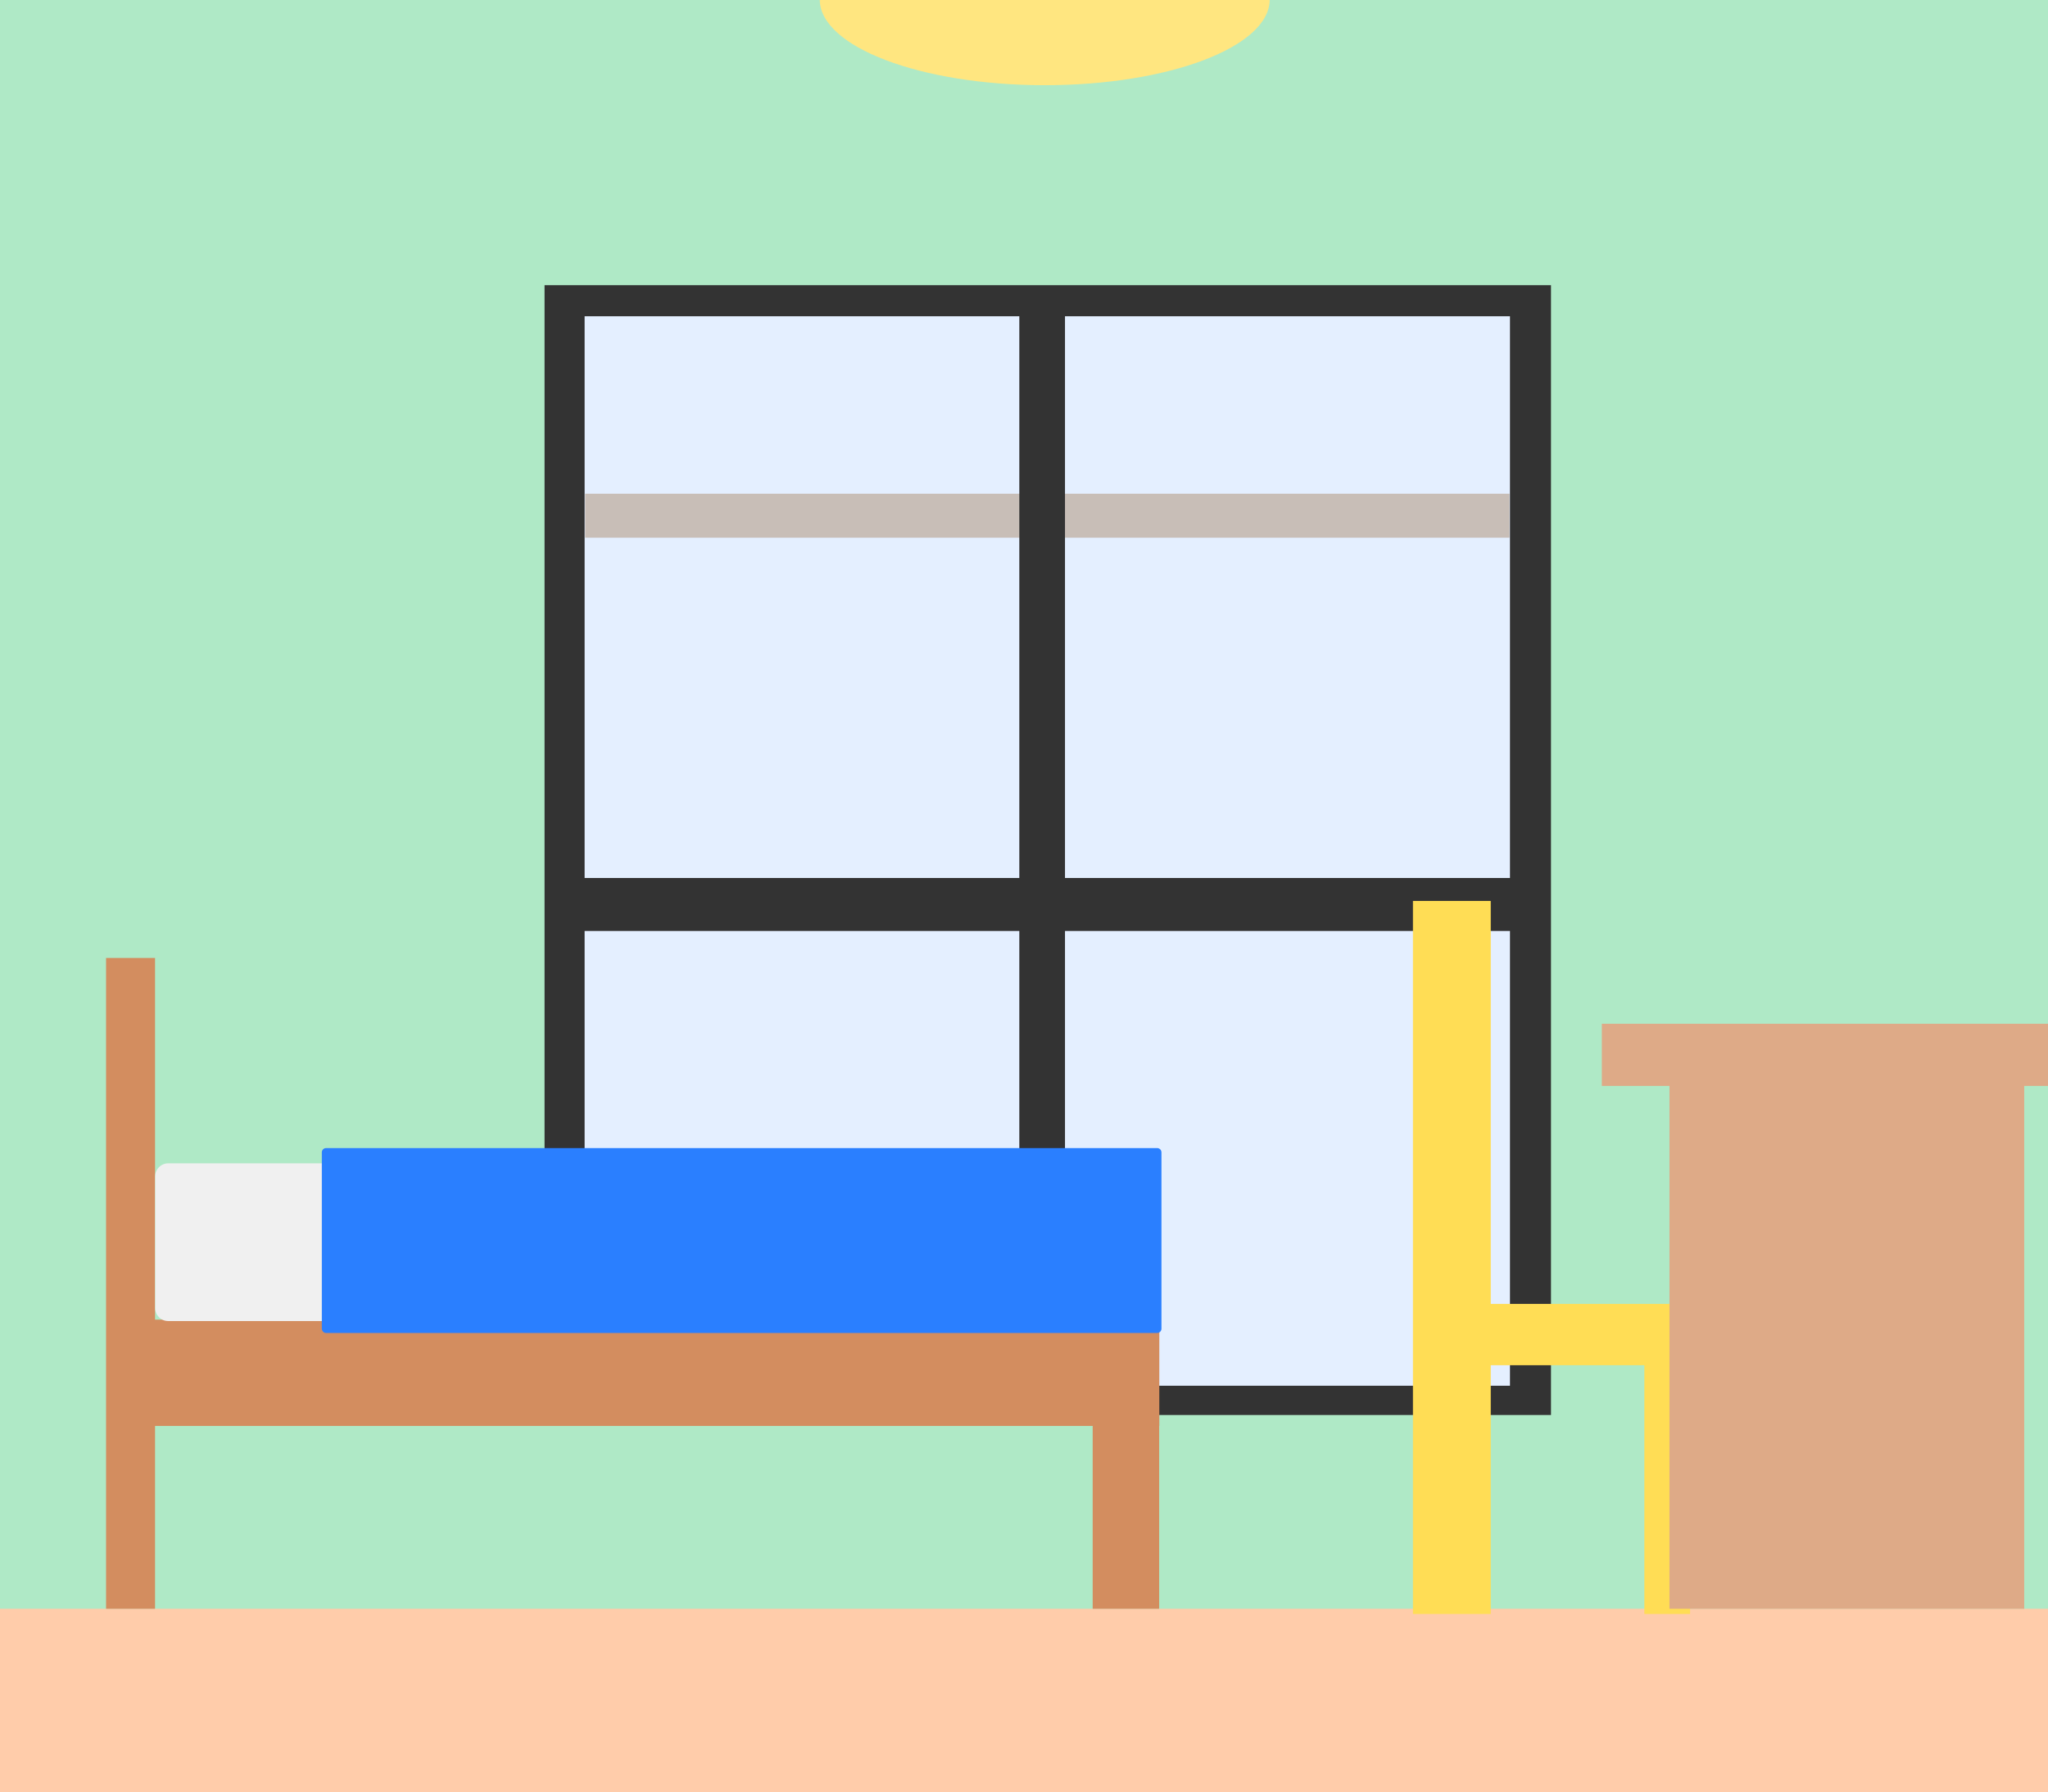
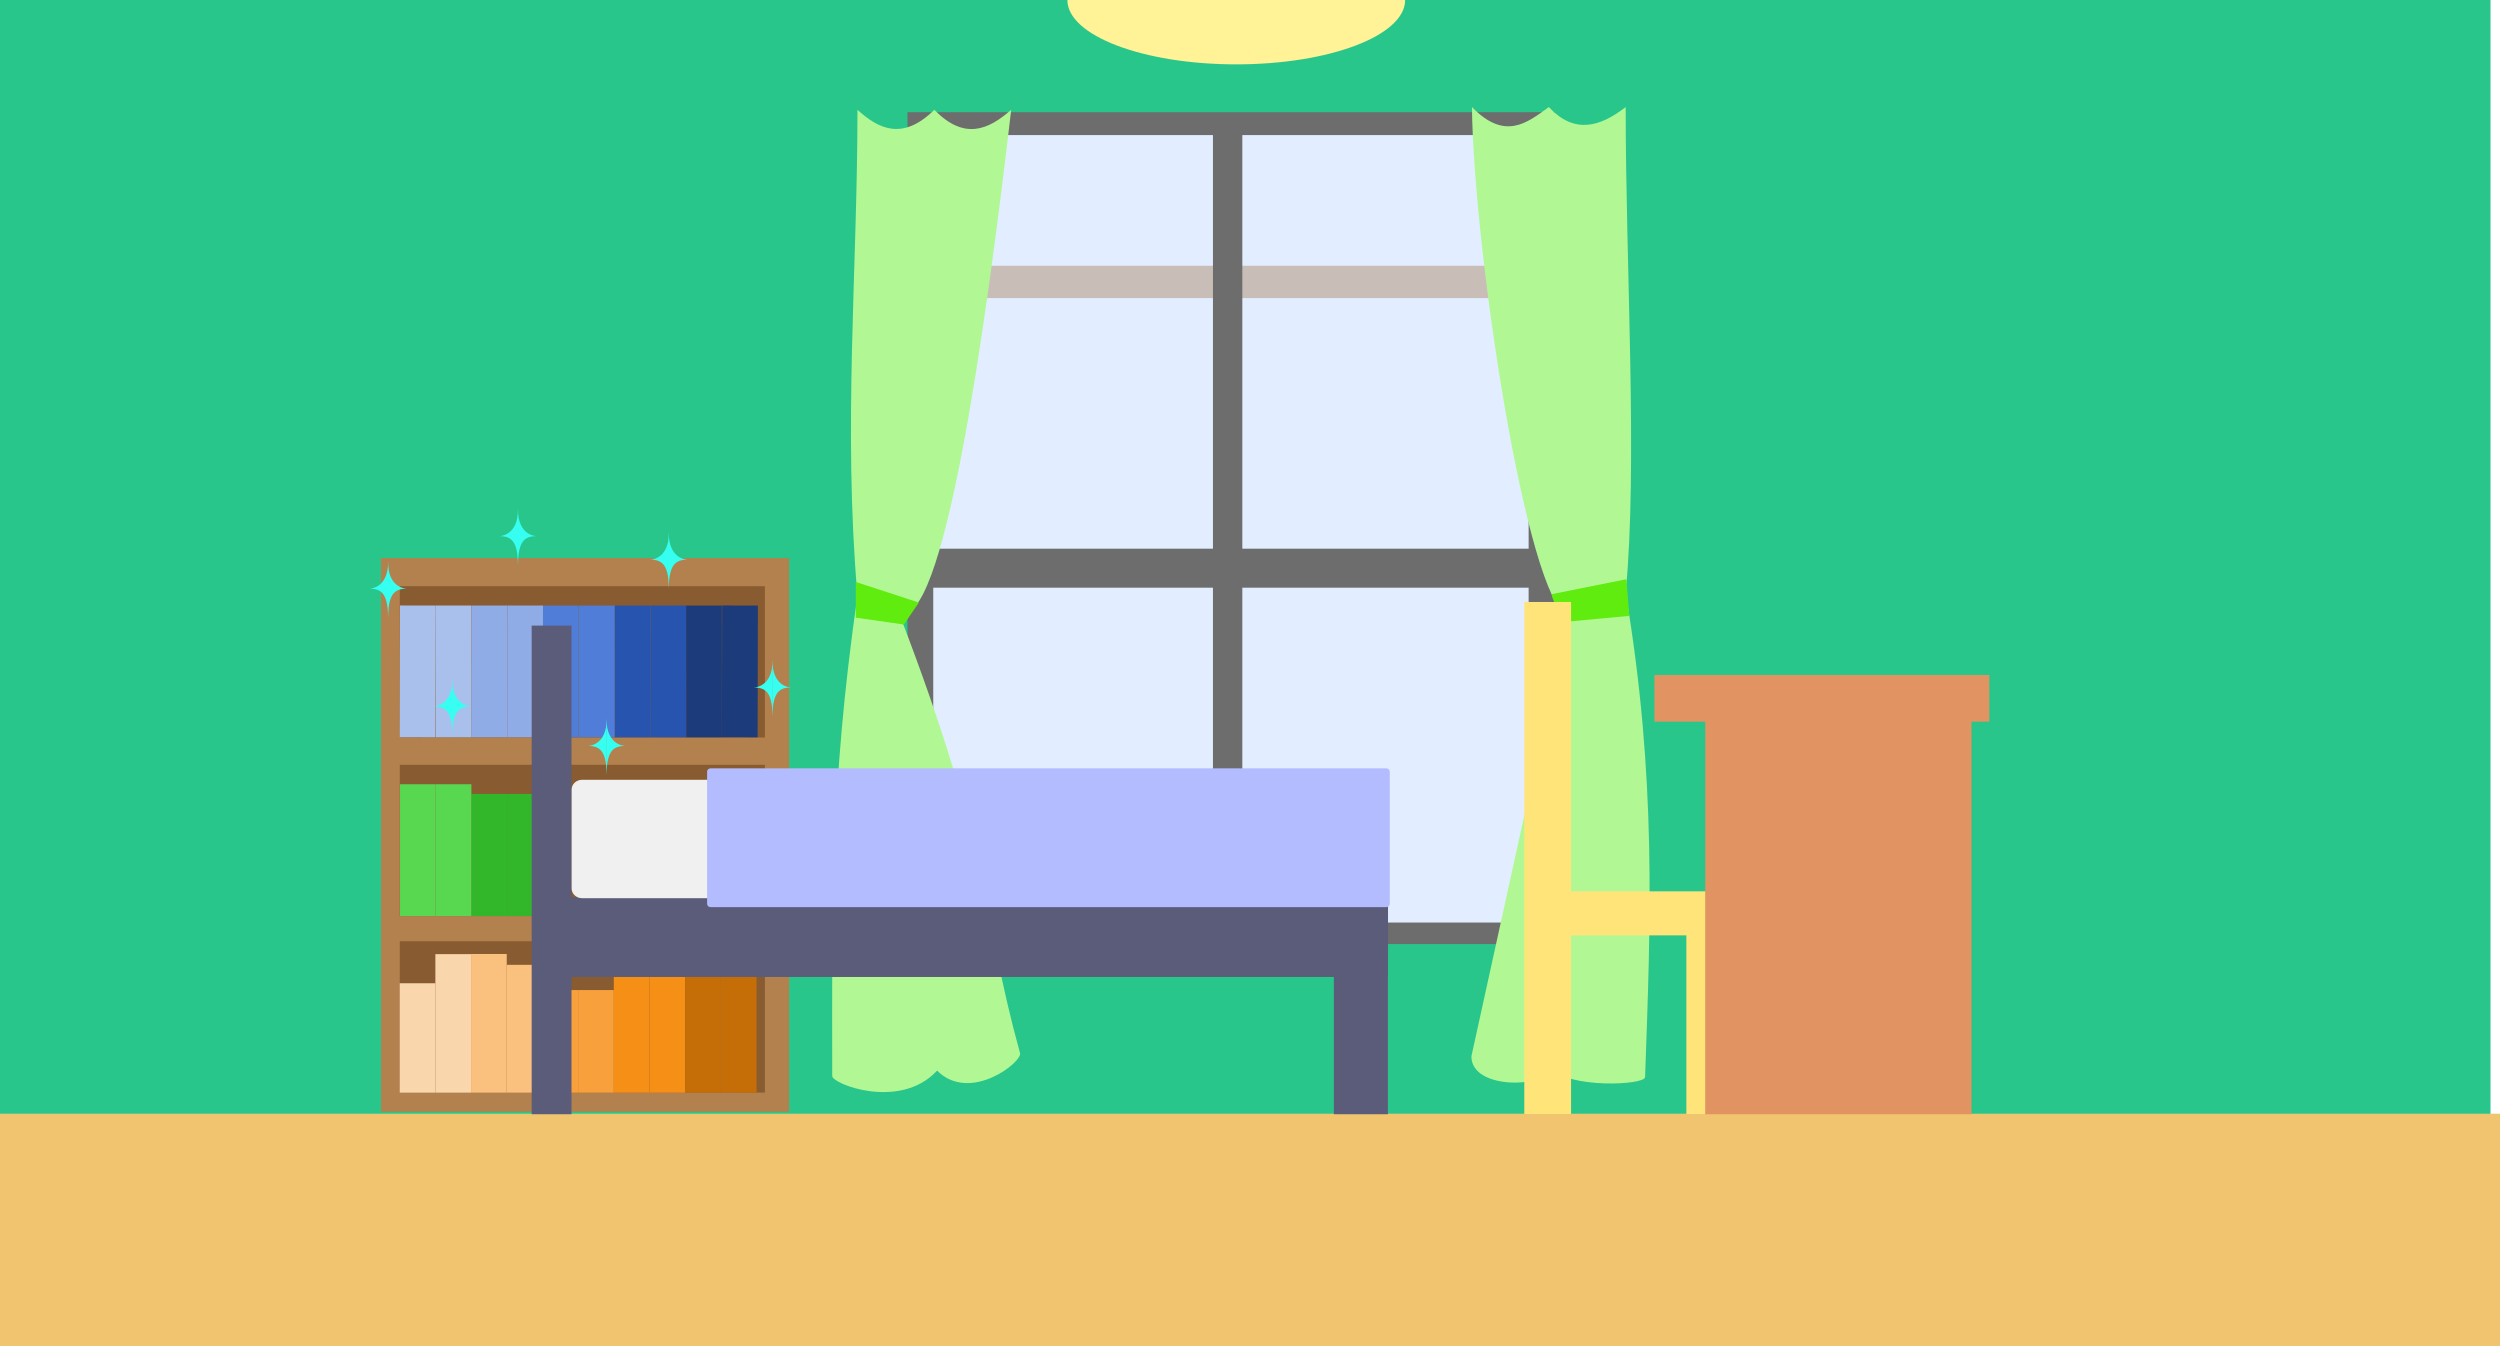
- <svg xmlns="http://www.w3.org/2000/svg" width="800" height="700" id="svg4844" version="1.1">
+ <svg xmlns="http://www.w3.org/2000/svg" width="1301" height="700" id="svg4844" version="1.1">
  <defs id="defs4846" />
  <g id="layer1" transform="translate(0,-352.3609)">
-     <rect style="fill:#afe9c6;fill-opacity:1;stroke:none" id="rect4852" width="800" height="700" x="0" y="352.361" />
-     <rect style="fill:#ffccaa;fill-opacity:1;stroke:none" id="rect4860" width="961.429" height="102.857" x="-82.857" y="980.932" />
-     <rect style="fill:#333333;fill-opacity:1;stroke:none" id="rect4862" width="393.144" height="441.429" x="212.714" y="463.789" />
-     <rect style="fill:#e4efff;fill-opacity:1;stroke:none" id="rect4864-2" width="361.469" height="417.857" x="228.365" y="475.932" />
-     <rect style="fill:#c8beb7;fill-opacity:1;stroke:none" id="rect5416" width="361.067" height="17.173" x="228.578" y="545.264" />
-     <rect style="fill:#333333;fill-opacity:1;stroke:none" id="rect4902" width="380.966" height="20.693" x="219.639" y="695.41" />
-     <rect style="fill:#333333;fill-opacity:1;stroke:none" id="rect5412" width="17.836" height="427.295" x="398.173" y="471.523" />
-     <path style="fill:#ffe680;fill-opacity:1;stroke:none" id="path5414" d="m 495.985,4.51 a 87.883,27.779 0 1 1 -175.767,-1.2e-6" transform="matrix(1,0,0,1.205704,0,346.7189)" />
-     <rect style="fill:#d38d5f;fill-opacity:1;stroke:none" id="rect5422" width="19.136" height="254.286" x="41.429" y="726.647" />
-     <rect style="fill:#d38d5f;fill-opacity:1;stroke:none" id="rect5426" width="404.594" height="41.542" x="48.263" y="867.961" />
-     <rect style="fill:#d38d5f;fill-opacity:1;stroke:none" id="rect5434" width="25.971" height="92.857" x="426.828" y="888.075" />
-     <g id="g5481" transform="matrix(1,0,0,0.882353,-25.95939,117.4241)" style="fill:#ffdd55">
-       <rect y="665.218" x="577.888" height="315.714" width="30.397" id="rect5463" style="fill:#ffdd55;fill-opacity:1;stroke:none" />
-       <rect y="843.647" x="601.143" height="27.143" width="87.143" id="rect5465" style="fill:#ffdd55;fill-opacity:1;stroke:none" />
-       <rect y="867.433" x="668.286" height="113.5" width="17.857" id="rect5467" style="fill:#ffdd55;fill-opacity:1;stroke:none" />
+     <rect style="fill:#29c68b;fill-opacity:1;stroke:none" id="rect4852" width="1303.056" height="700" x="-7" y="342.118" />
+     <rect style="fill:#b3814d;fill-opacity:1;stroke:none" id="rect4032" width="212.409" height="288.165" x="198.255" y="642.767" />
+     <rect style="fill:#885b30;fill-opacity:1;stroke:none" id="rect4034-9-4" width="190" height="78.745" x="208.046" y="842.188" />
+     <rect style="fill:#f8a03b;fill-opacity:1;stroke:none" id="rect4112-60" width="18.571" height="53.419" x="282.284" y="867.583" />
+     <rect style="fill:#fac07d;fill-opacity:1;stroke:none" id="rect4112-6" width="18.571" height="66.551" x="263.712" y="854.451" />
+     <rect style="fill:#fac07d;fill-opacity:1;stroke:none" id="rect4112-5" width="18.571" height="72.194" x="245.141" y="848.808" />
+     <rect style="fill:#fad6ac;fill-opacity:1;stroke:none" id="rect4112-8" width="18.571" height="72.107" x="226.569" y="848.895" />
+     <rect style="fill:#fad6ac;fill-opacity:1;stroke:none" id="rect4112" width="18.571" height="56.955" x="207.998" y="864.047" />
+     <rect style="fill:#f8a03b;fill-opacity:1;stroke:none" id="rect4112-7" width="18.571" height="53.419" x="300.855" y="867.583" />
+     <rect style="fill:#f68f16;fill-opacity:1;stroke:none" id="rect4112-2" width="18.571" height="68.571" x="319.427" y="852.431" />
+     <rect style="fill:#f68f16;fill-opacity:1;stroke:none" id="rect4112-72" width="18.571" height="68.571" x="337.998" y="852.431" />
+     <rect style="fill:#c56e08;fill-opacity:1;stroke:none" id="rect4112-64" width="18.571" height="68.571" x="356.569" y="852.431" />
+     <rect style="fill:#f1c470;fill-opacity:1;stroke:none" id="rect4860" width="1442.261" height="125.116" x="-82.857" y="931.94" />
+     <rect style="fill:#6d6d6d;fill-opacity:1;stroke:none" id="rect4862" width="336.983" height="432.907" x="472.251" y="410.752" />
+     <rect style="fill:#e2eeff;fill-opacity:1;stroke:none" id="rect4864-2" width="309.833" height="409.791" x="485.666" y="422.66" />
+     <rect style="fill:#c8beb7;fill-opacity:1;stroke:none" id="rect5416" width="309.489" height="16.841" x="485.849" y="490.654" />
+     <g id="g6476" transform="matrix(1,0,0,1.033409,-8.571429,-16.346)" />
+     <rect style="fill:#6d6d6d;fill-opacity:1;stroke:none" id="rect4902" width="326.545" height="20.294" x="478.187" y="637.901" />
+     <rect style="fill:#6d6d6d;fill-opacity:1;stroke:none" id="rect5412" width="15.288" height="419.046" x="631.218" y="418.336" />
+     <path style="fill:#fff297;fill-opacity:1;stroke:none" id="path5414" d="m 495.985,4.51 c 0,15.342 -39.347,27.779 -87.883,27.779 -48.537,0 -87.883,-12.437 -87.883,-27.779 0,-4e-7 0,-8e-7 0,-1.2e-6" transform="matrix(1,0,0,1.205704,235.2517,346.9254)" />
+     <path style="fill:#b1f894;fill-opacity:1;stroke:none" d="m 766,408.075 c 17.09,17.533 28.472,8.426 40,0 13.333,14.286 26.667,10.341 40,0 0,84.286 6.372,185.563 0,252.857 16.115,96.006 13.039,169.698 10.102,251.847 0.361,4.487 -40.778,5.95 -47.959,-4.347 -5.138,10.471 -42.567,10.822 -42.418,-6.388 L 816,673.075 c -21.591,-9.199 -49.114,-190.219 -50,-265 z" id="path3989" />
+     <path style="fill:#60ec0f;fill-opacity:1;stroke:none" d="m 807.415,661.573 38.958,-7.783 1.515,19.077 -33.03,3.066 c -2.313,-4.701 -6.081,-8.23 -7.442,-14.36 z" id="path3991" />
+     <g id="g5481" transform="matrix(1,0,0,0.843958,209.2923,104.2169)" style="fill:#ffe47a;fill-opacity:1">
+       <rect y="665.218" x="583.949" height="315.714" width="24.336" id="rect5463" style="fill:#ffe47a;fill-opacity:1;stroke:none" />
+       <rect y="843.647" x="601.143" height="27.143" width="87.143" id="rect5465" style="fill:#ffe47a;fill-opacity:1;stroke:none" />
+       <rect y="867.433" x="668.286" height="113.5" width="17.857" id="rect5467" style="fill:#ffe47a;fill-opacity:1;stroke:none" />
    </g>
-     <g id="g5469" style="fill:#deaa87">
-       <rect transform="translate(0,352.3609)" y="400" x="625.714" height="24.286" width="174.286" id="rect5459" style="fill:#deaa87;fill-opacity:1;stroke:none" />
-       <rect transform="translate(0,352.3609)" y="415" x="652.143" height="213.571" width="138.571" id="rect5461" style="fill:#deaa87;fill-opacity:1;stroke:none" />
+     <g id="g5469" style="fill:#e19361;fill-opacity:1" transform="translate(235.2517,-48.72717)">
+       <rect transform="translate(0,352.3609)" y="400" x="625.714" height="24.286" width="174.286" id="rect5459" style="fill:#e19361;fill-opacity:1;stroke:none" />
+       <rect transform="translate(0,352.3609)" y="415" x="652.143" height="213.571" width="138.571" id="rect5461" style="fill:#e19361;fill-opacity:1;stroke:none" />
    </g>
-     <rect style="fill:#f0f0f0;fill-opacity:1;stroke:none" id="rect5489" width="388.909" height="61.619" x="60.629" y="806.894" ry="5.051" />
-     <rect style="fill:#2a7fff;fill-opacity:1;stroke:none" id="rect5491" width="327.98" height="72.236" x="125.714" y="800.932" ry="1.675" />
+     <path style="fill:#b1f894;fill-opacity:1;stroke:none" d="m 526.222,409.504 c -11.848,10.399 -24.38,16.01 -40,0 -16.542,16.329 -29.152,9.872 -40,0 -0.007,84.282 -7.594,164.774 0,252.857 -14.549,100.914 -13.132,165.541 -13.132,249.827 -0.729,4.007 35.21,18.326 54.561,-2.684 17.351,17.294 44.933,-4.919 43.132,-9.214 -21.044,-76.453 -13.976,-101.687 -63.132,-229.357 23.119,12.395 45.278,-146.876 58.571,-261.429 z" id="path3989-1" />
+     <path style="fill:#60ec0f;fill-opacity:1;stroke:none" d="m 478.183,665.932 -32.819,-10.714 0,18.571 25,3.571 z" id="path3991-2" />
+     <rect style="fill:#a4f69d;fill-opacity:1;stroke:none" id="rect4112-64-8" width="18.571" height="68.571" x="356.74" y="760.486" />
+     <rect style="fill:#a4f69d;fill-opacity:1;stroke:none" id="rect4112-2-4" width="18.571" height="68.571" x="319.597" y="760.486" />
+     <rect style="fill:#a4f69d;fill-opacity:1;stroke:none" id="rect4112-60-5" width="18.571" height="68.571" x="282.454" y="760.486" />
+     <rect style="fill:#885b30;fill-opacity:1;stroke:none" id="rect4034-9-4-4" width="190" height="78.745" x="208.046" y="750.349" />
+     <rect style="fill:#31b729;fill-opacity:1;stroke:none" id="rect4112-6-4" width="18.571" height="63.521" x="263.883" y="765.537" />
+     <rect style="fill:#885b30;fill-opacity:1;stroke:none" id="rect4034-9-4-6" width="190" height="78.745" x="208.046" y="657.415" />
+     <rect style="fill:#c56e08;fill-opacity:1;stroke:none" id="rect4112-71" width="18.571" height="68.571" x="375.141" y="852.431" />
+     <rect style="fill:#a4f69d;fill-opacity:1;stroke:none" id="rect4112-71-8" width="18.571" height="68.571" x="375.311" y="760.486" />
+     <rect style="fill:#a4f69d;fill-opacity:1;stroke:none" id="rect4112-72-7" width="18.571" height="68.571" x="338.168" y="760.486" />
+     <rect style="fill:#a4f69d;fill-opacity:1;stroke:none" id="rect4112-7-3" width="18.571" height="68.571" x="301.025" y="760.486" />
+     <rect style="fill:#8face6;fill-opacity:1;stroke:none" id="rect4112-9-1-6" width="18.571" height="68.571" x="245.927" y="667.277" transform="matrix(0.9999997,8.2824172e-4,-8.2824172e-4,0.9999997,0,0)" />
+     <rect style="fill:#507dd8;fill-opacity:1;stroke:none" id="rect4112-9-1-61" width="18.571" height="68.571" x="282.574" y="667.496" />
+     <rect style="fill:#2754af;fill-opacity:1;stroke:none" id="rect4112-9-1-3" width="18.571" height="68.571" x="319.598" y="667.607" transform="matrix(0.9999999,-3.5455032e-4,3.5455032e-4,0.9999999,0,0)" />
+     <rect style="fill:#2754af;fill-opacity:1;stroke:none" id="rect4112-9-1-3-8" width="18.571" height="68.571" x="-357.697" y="-735.727" transform="matrix(-0.9999995,-9.4514474e-4,9.4514474e-4,-0.9999995,0,0)" />
+     <rect style="fill:#a9c0ec;fill-opacity:1;stroke:none" id="rect4112-9-1-3-8-7-2" width="18.571" height="68.571" x="209.61" y="667.002" transform="matrix(0.9999976,0.00217455,-0.00217455,0.9999976,0,0)" />
+     <rect style="fill:#8face6;fill-opacity:1;stroke:none" id="rect4112-9-1-6-7" width="18.571" height="68.571" x="264.556" y="667.262" transform="matrix(0.9999997,8.2824172e-4,-8.2824172e-4,0.9999997,0,0)" />
+     <g id="g4640" transform="matrix(1.083164,0,0,1,-23.00989,0)">
+       <g transform="translate(-27.30385,0.2090265)" style="fill:#e19461;fill-opacity:1" id="g4626">
+         <rect style="fill:#5b5b7a;fill-opacity:1;stroke:none" id="rect5422" width="19.136" height="254.286" x="303.984" y="677.711" />
+         <rect style="fill:#5b5b7a;fill-opacity:1;stroke:none" id="rect5426" width="404.594" height="41.542" x="310.818" y="819.026" />
+         <rect style="fill:#5b5b7a;fill-opacity:1;stroke:none" id="rect5434" width="25.971" height="92.857" x="689.383" y="839.139" />
+       </g>
+       <rect ry="5.051" y="758.167" x="295.881" height="61.619" width="388.909" id="rect5489" style="fill:#f0f0f0;fill-opacity:1;stroke:none" />
+       <rect ry="1.675" y="752.206" x="360.966" height="72.236" width="327.98" id="rect5491" style="fill:#b2bcff;fill-opacity:1;stroke:none" />
+     </g>
+     <rect style="fill:#31b729;fill-opacity:1;stroke:none" id="rect4112-5-6" width="18.571" height="63.521" x="245.311" y="765.537" />
+     <rect style="fill:#58d850;fill-opacity:1;stroke:none" id="rect4112-8-7" width="18.571" height="68.571" x="226.74" y="760.486" />
+     <rect style="fill:#58d850;fill-opacity:1;stroke:none" id="rect4112-9" width="18.571" height="68.571" x="208.168" y="760.486" />
+     <rect style="fill:#507dd8;fill-opacity:1;stroke:none" id="rect4112-9-1" width="18.571" height="68.571" x="-319.835" y="-736.065" transform="scale(-1,-1)" />
+     <rect style="fill:#1b3b7a;fill-opacity:1;stroke:none" id="rect4112-9-1-3-8-7" width="18.571" height="68.571" x="-395.855" y="-735.206" transform="matrix(-0.9999976,-0.00217455,0.00217455,-0.9999976,0,0)" />
+     <rect style="fill:#a9c0ec;fill-opacity:1;stroke:none" id="rect4112-9-1-3-8-7-2-3" width="18.571" height="68.571" x="-245.143" y="-736.122" transform="matrix(-1,2.3775713e-4,-2.3775713e-4,-1,0,0)" />
+     <rect style="fill:#1b3b7a;fill-opacity:1;stroke:none" id="rect4112-9-1-3-8-7-7" width="18.571" height="68.571" x="-375.194" y="-736.303" transform="matrix(-0.9999998,6.6599432e-4,-6.6599432e-4,-0.9999998,0,0)" />
+     <g id="g4686">
+       <g style="fill:#36fff1;fill-opacity:1" transform="matrix(-1,0,0,1,606.4925,100.316)" id="g4535">
+         <path style="fill:#36fff1;fill-opacity:1;stroke:none" d="m 371.178,605.368 0,31.82 c 0.192,-14.951 -3.224,-17.56 -9.948,-17.56 0,0 9.986,0.265 9.948,-14.259 z" id="path4497" />
+         <path style="fill:#36fff1;fill-opacity:1;stroke:none" d="m 371.041,605.368 0,31.82 c -0.192,-14.951 3.224,-17.56 9.948,-17.56 0,0 -9.986,0.265 -9.948,-14.259 z" id="path4497-3" />
+       </g>
+       <g style="fill:#36fff1;fill-opacity:1" transform="matrix(-1,0,0,1,719.1683,23.98148)" id="g4535-0">
+         <path style="fill:#36fff1;fill-opacity:1;stroke:none" d="m 371.178,605.368 0,31.82 c 0.192,-14.951 -3.224,-17.56 -9.948,-17.56 0,0 9.986,0.265 9.948,-14.259 z" id="path4497-7" />
+         <path style="fill:#36fff1;fill-opacity:1;stroke:none" d="m 371.041,605.368 0,31.82 c -0.192,-14.951 3.224,-17.56 9.948,-17.56 0,0 -9.986,0.265 -9.948,-14.259 z" id="path4497-3-6" />
+       </g>
+       <g style="fill:#36fff1;fill-opacity:1" transform="matrix(-1,0,0,1,773.1094,90.49977)" id="g4535-4">
+         <path style="fill:#36fff1;fill-opacity:1;stroke:none" d="m 371.178,605.368 0,31.82 c 0.192,-14.951 -3.224,-17.56 -9.948,-17.56 0,0 9.986,0.265 9.948,-14.259 z" id="path4497-2" />
+         <path style="fill:#36fff1;fill-opacity:1;stroke:none" d="m 371.041,605.368 0,31.82 c -0.192,-14.951 3.224,-17.56 9.948,-17.56 0,0 -9.986,0.265 -9.948,-14.259 z" id="path4497-3-1" />
+       </g>
+       <g style="fill:#36fff1;fill-opacity:1" transform="matrix(-1,0,0,1,640.6586,11.73884)" id="g4535-9">
+         <path style="fill:#36fff1;fill-opacity:1;stroke:none" d="m 371.178,605.368 0,31.82 c 0.192,-14.951 -3.224,-17.56 -9.948,-17.56 0,0 9.986,0.265 9.948,-14.259 z" id="path4497-1" />
+         <path style="fill:#36fff1;fill-opacity:1;stroke:none" d="m 371.041,605.368 0,31.82 c -0.192,-14.951 3.224,-17.56 9.948,-17.56 0,0 -9.986,0.265 -9.948,-14.259 z" id="path4497-3-60" />
+       </g>
+       <g style="fill:#36fff1;fill-opacity:1" transform="matrix(-1,0,0,1,686.7799,120.9104)" id="g4535-3">
+         <path style="fill:#36fff1;fill-opacity:1;stroke:none" d="m 371.178,605.368 0,31.82 c 0.192,-14.951 -3.224,-17.56 -9.948,-17.56 0,0 9.986,0.265 9.948,-14.259 z" id="path4497-36" />
+         <path style="fill:#36fff1;fill-opacity:1;stroke:none" d="m 371.041,605.368 0,31.82 c -0.192,-14.951 3.224,-17.56 9.948,-17.56 0,0 -9.986,0.265 -9.948,-14.259 z" id="path4497-3-2" />
+       </g>
+       <g style="fill:#36fff1;fill-opacity:1" transform="matrix(-1,0,0,1,573.0699,39.0826)" id="g4535-2">
+         <path style="fill:#36fff1;fill-opacity:1;stroke:none" d="m 371.178,605.368 0,31.82 c 0.192,-14.951 -3.224,-17.56 -9.948,-17.56 0,0 9.986,0.265 9.948,-14.259 z" id="path4497-14" />
+         <path style="fill:#36fff1;fill-opacity:1;stroke:none" d="m 371.041,605.368 0,31.82 c -0.192,-14.951 3.224,-17.56 9.948,-17.56 0,0 -9.986,0.265 -9.948,-14.259 z" id="path4497-3-3" />
+       </g>
+     </g>
  </g>
</svg>
